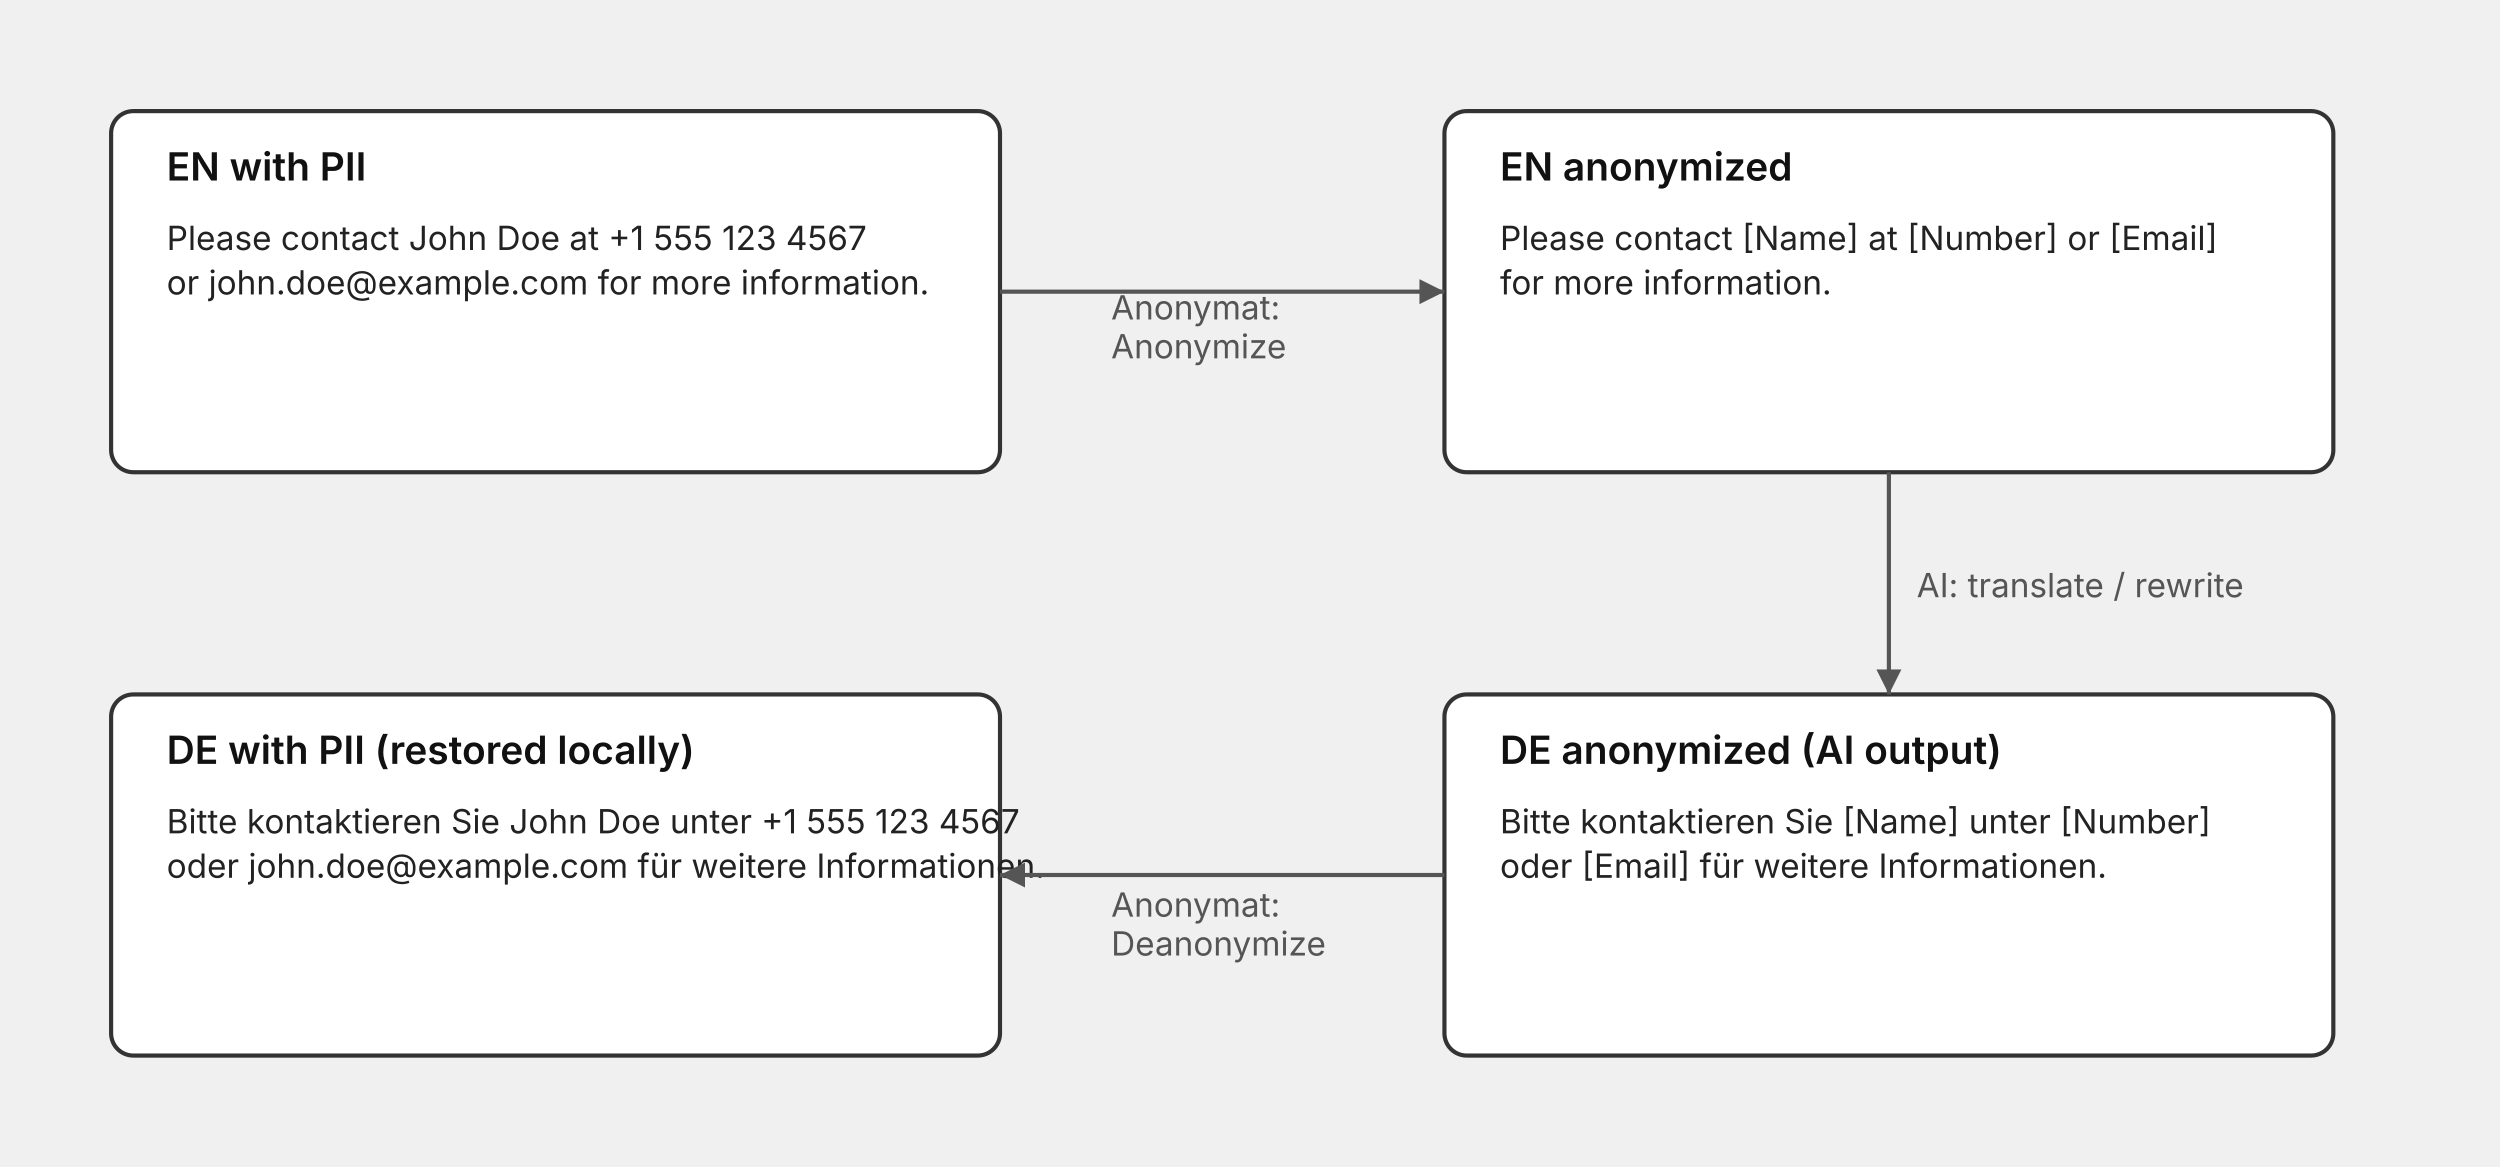
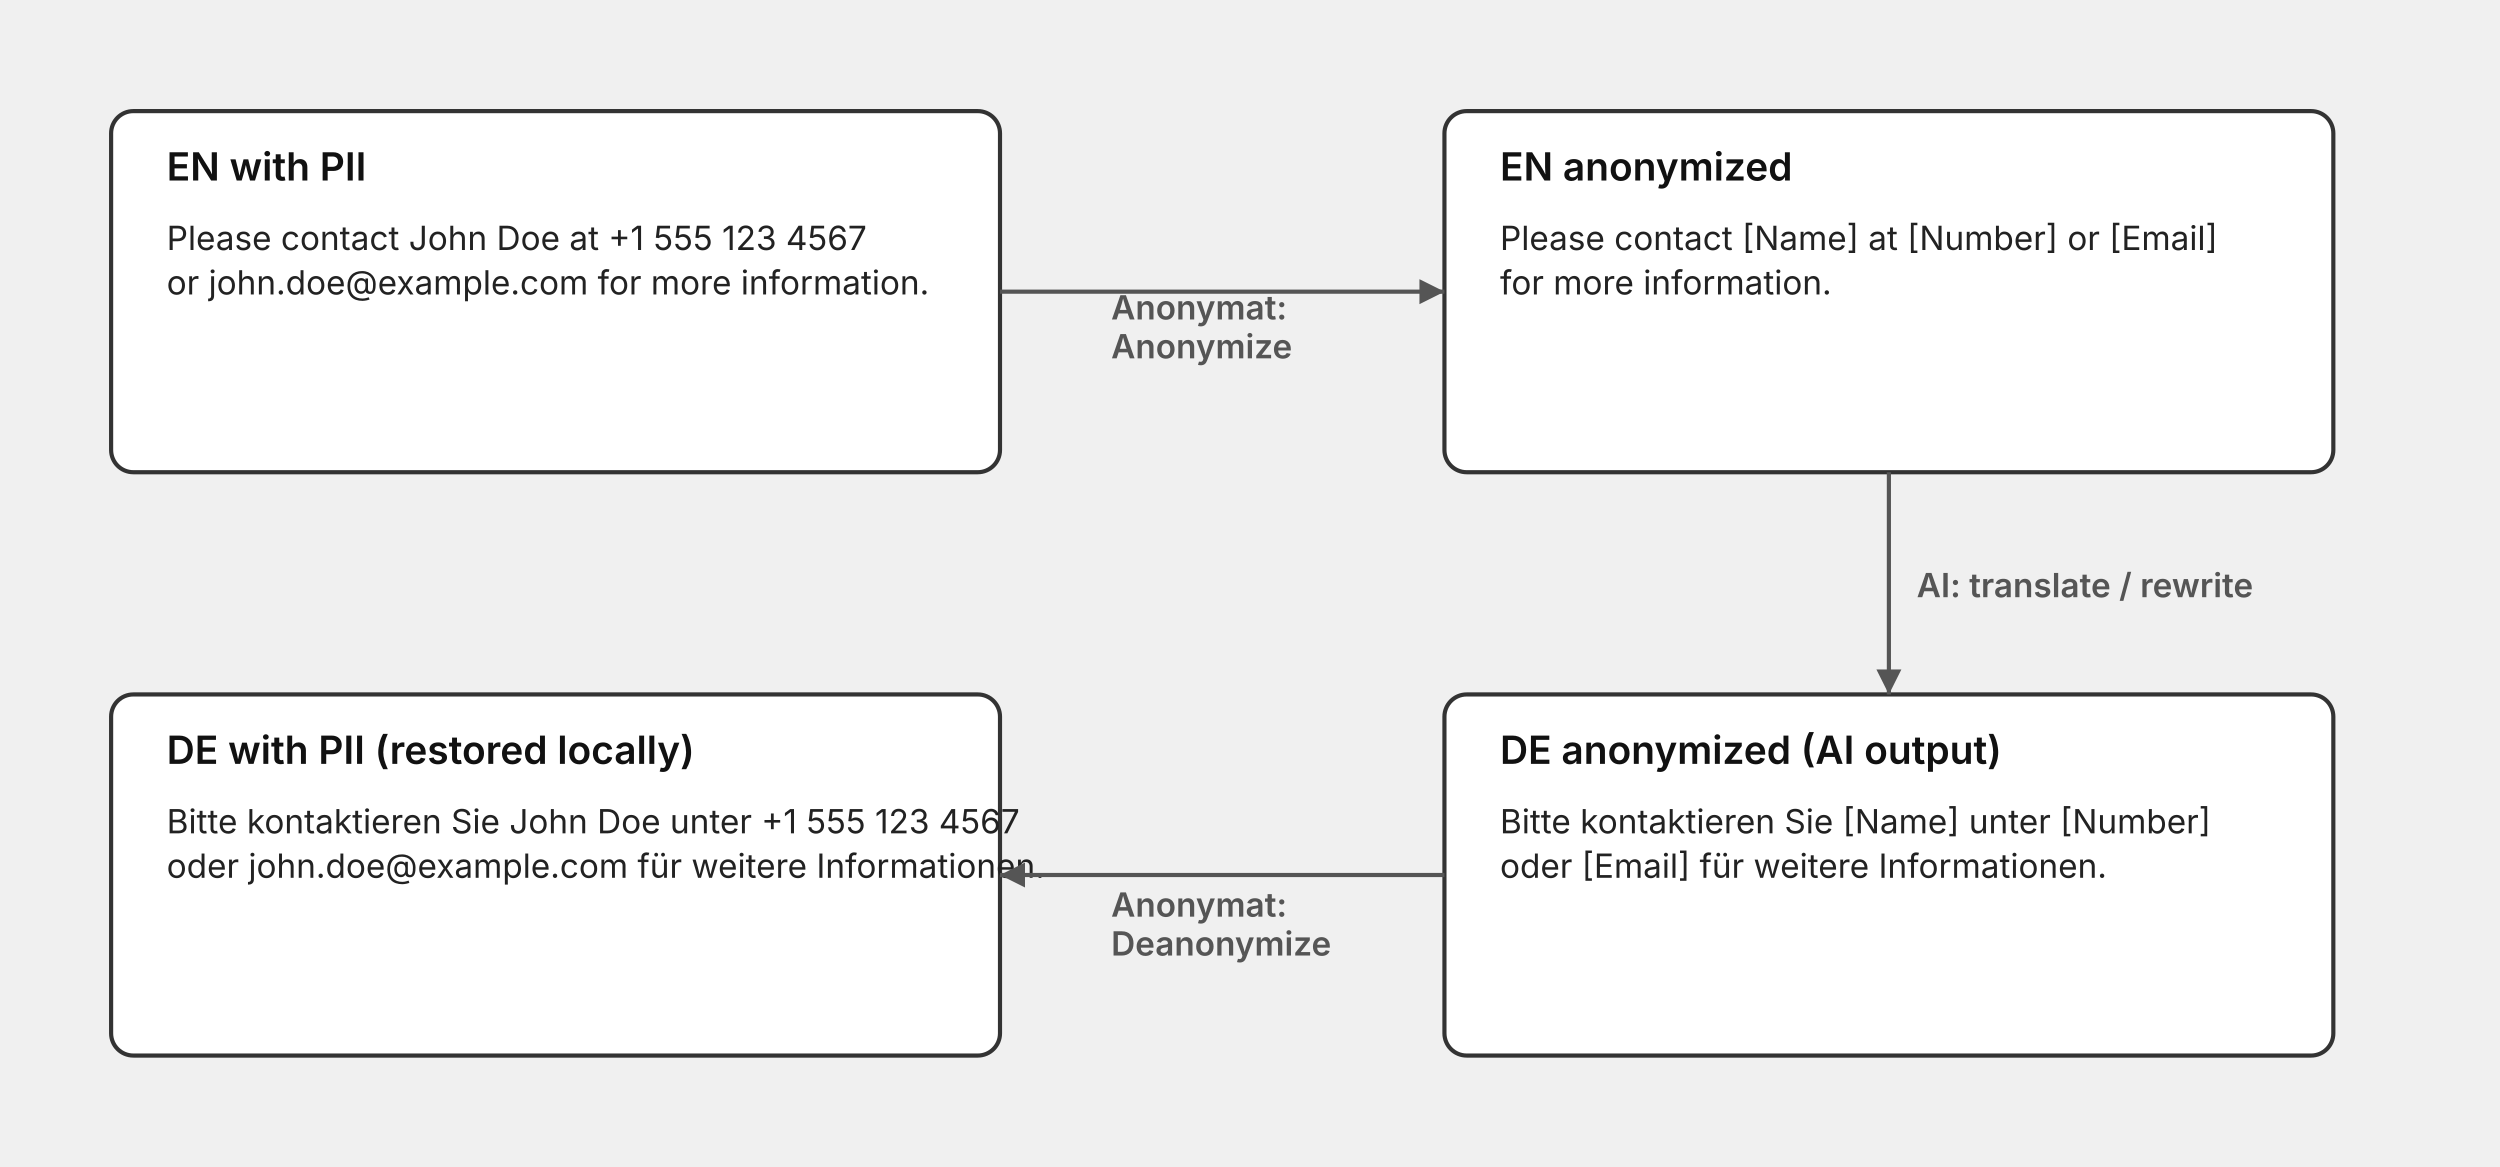
<svg xmlns="http://www.w3.org/2000/svg" width="900" height="420" viewBox="0 0 900 420" role="img" aria-labelledby="title desc">
  <style>
    .box {
      fill: #ffffff;
      stroke: #333333;
      stroke-width: 1.5;
      rx: 8;
      ry: 8;
    }
    .title {
      font-family: system-ui, -apple-system, BlinkMacSystemFont, "Segoe UI", sans-serif;
      font-weight: 600;
      font-size: 14px;
      fill: #111111;
    }
    .body {
      font-family: system-ui, -apple-system, BlinkMacSystemFont, "Segoe UI", sans-serif;
      font-size: 12px;
      fill: #222222;
    }
    .arrow {
      stroke: #555555;
      stroke-width: 1.5;
      fill: none;
      marker-end: url(#arrowhead);
    }
    .label {
      font-family: system-ui, -apple-system, BlinkMacSystemFont, "Segoe UI", sans-serif;
      font-size: 12px;
      fill: #555555;
+       font-weight: 600;
    }
  </style>
  <defs>
    <marker id="arrowhead" markerWidth="8" markerHeight="8" refX="6" refY="3" orient="auto">
      <path d="M0,0 L6,3 L0,6 z" fill="#555555" />
    </marker>
  </defs>
  <rect class="box" x="40" y="40" width="320" height="130" />
  <text class="title" x="60" y="65">EN with PII</text>
  <text class="body" x="60" y="90">
    <tspan x="60" dy="0">Please contact John Doe at +1 555 123 4567</tspan>
    <tspan x="60" dy="16">or john.doe@example.com for more information.</tspan>
  </text>
  <rect class="box" x="520" y="40" width="320" height="130" />
  <text class="title" x="540" y="65">EN anonymized</text>
  <text class="body" x="540" y="90">
    <tspan x="540" dy="0">Please contact [Name] at [Number] or [Email]</tspan>
    <tspan x="540" dy="16">for more information.</tspan>
  </text>
  <rect class="box" x="520" y="250" width="320" height="130" />
  <text class="title" x="540" y="275">DE anonymized (AI output)</text>
  <text class="body" x="540" y="300">
    <tspan x="540" dy="0">Bitte kontaktieren Sie [Name] unter [Number]</tspan>
    <tspan x="540" dy="16">oder [Email] für weitere Informationen.</tspan>
  </text>
  <rect class="box" x="40" y="250" width="320" height="130" />
  <text class="title" x="60" y="275">DE with PII (restored locally)</text>
  <text class="body" x="60" y="300">
    <tspan x="60" dy="0">Bitte kontaktieren Sie John Doe unter +1 555 123 4567</tspan>
    <tspan x="60" dy="16">oder john.doe@example.com für weitere Informationen.</tspan>
  </text>
  <path class="arrow" d="M360,105 H520" />
  <text class="label" x="400" y="115">
    <tspan x="400" dy="0">Anonymat:</tspan>
    <tspan x="400" dy="14">Anonymize</tspan>
  </text>
  <path class="arrow" d="M680,170 V250" />
  <text class="label" x="690" y="215">AI: translate / rewrite</text>
  <path class="arrow" d="M520,315 H360" />
  <text class="label" x="400" y="330">
    <tspan x="400" dy="0">Anonymat:</tspan>
    <tspan x="400" dy="14">Deanonymize</tspan>
  </text>
</svg>
